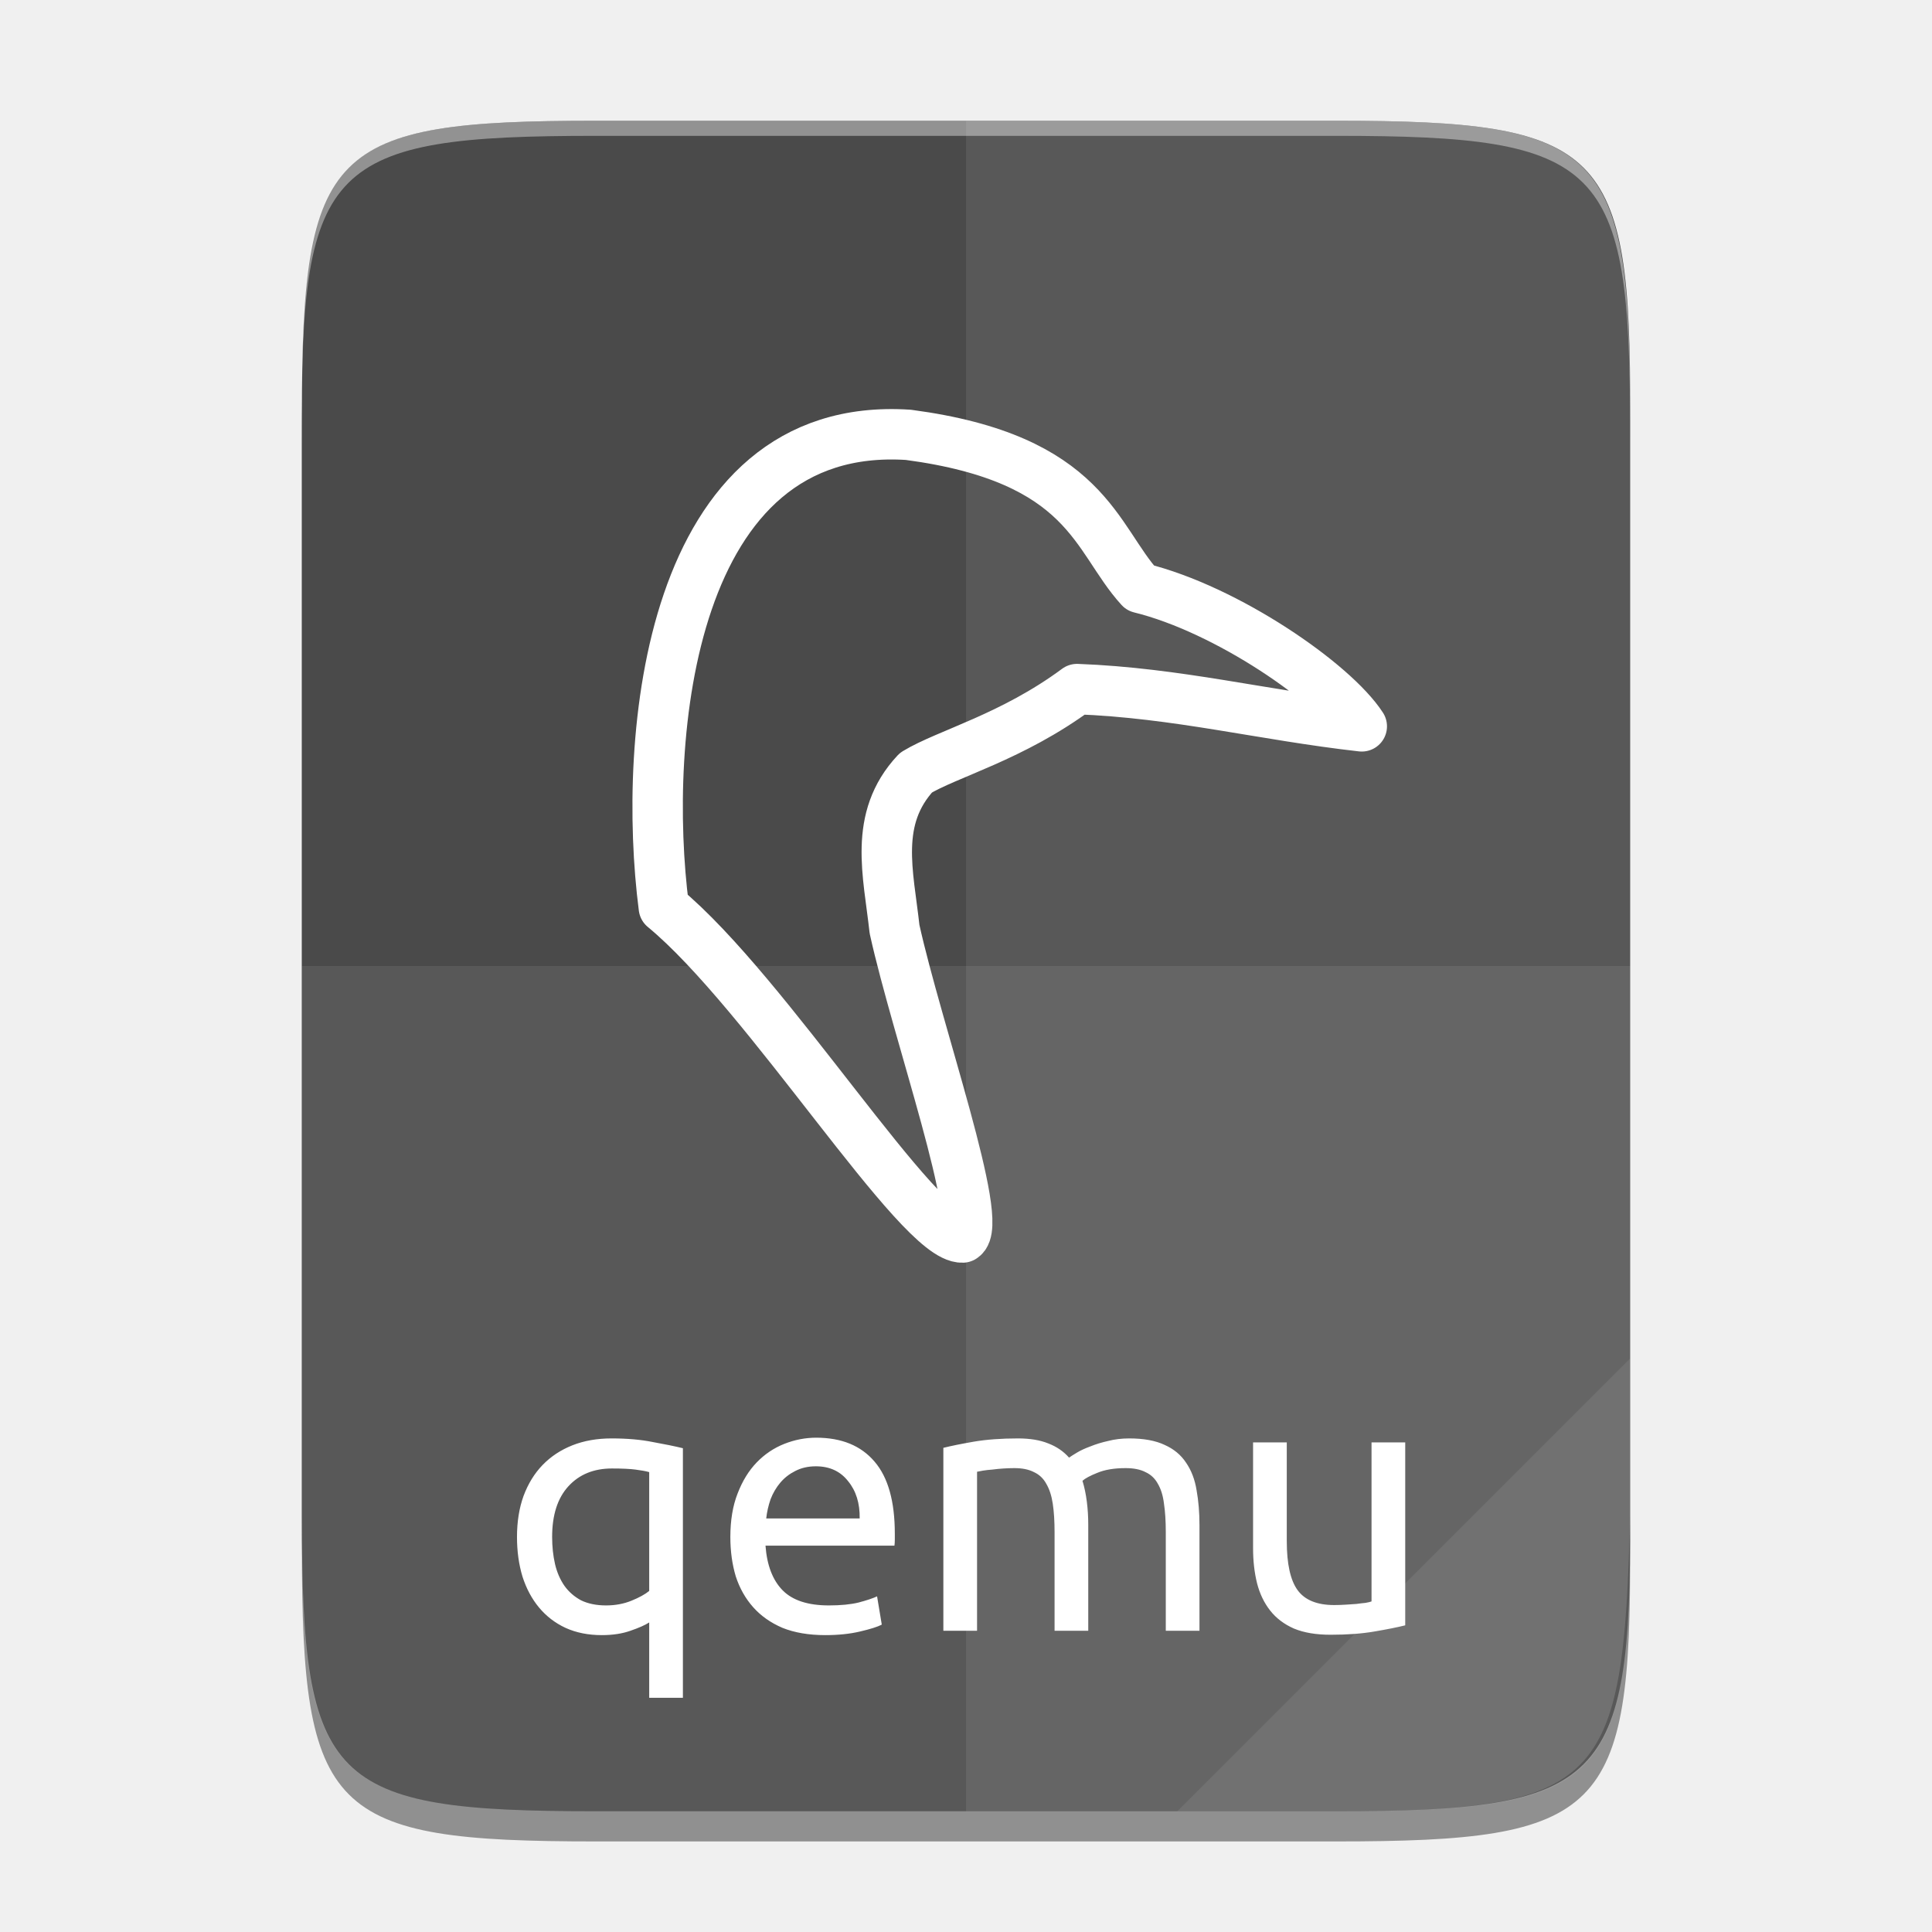
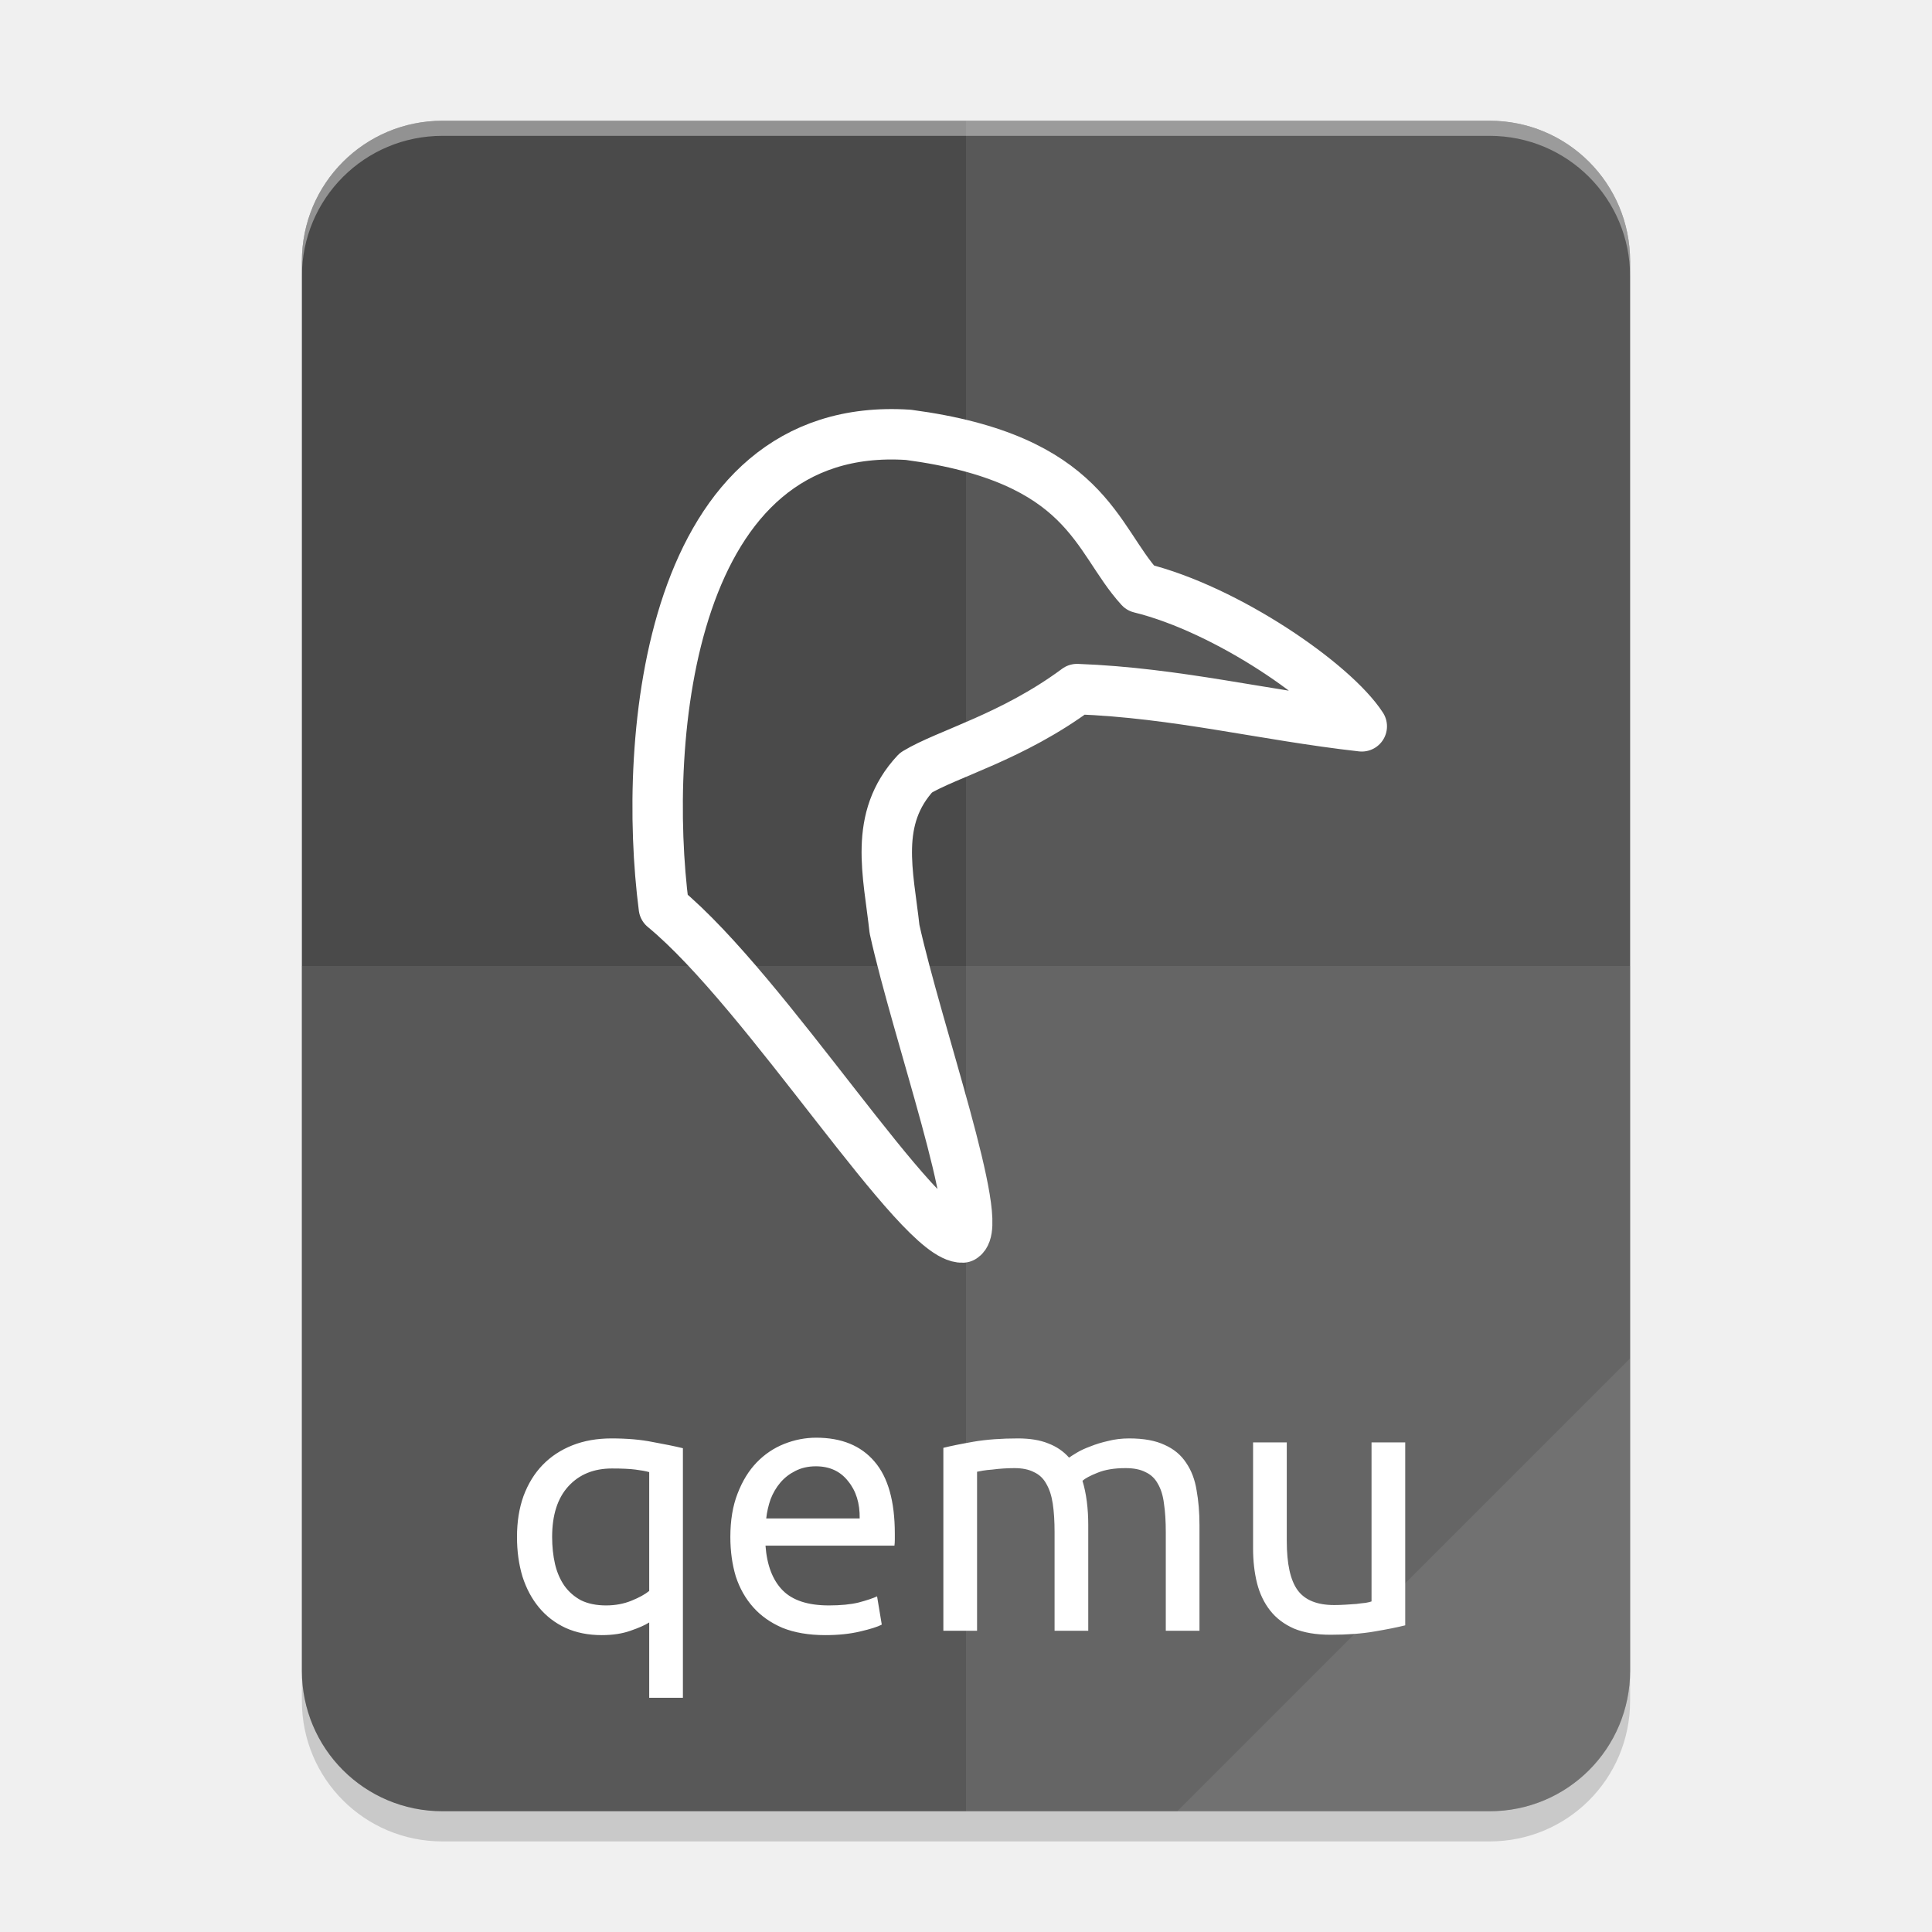
<svg xmlns="http://www.w3.org/2000/svg" style="display:inline;enable-background:new" version="1.0" id="svg11300" height="256" width="256">
  <defs id="defs3" />
  <g id="layer1" style="display:inline">
-     <g id="layer3" style="display:inline;opacity:0.4">
-       <path id="path848" d="m 177.074,20 c 35.296,0 39.093,3.625 38.92,38.994 V 132 205.006 C 216.168,240.375 212.37,244 177.074,244 H 78.92 C 43.625,244 40,240.375 40,205.006 V 132 58.994 C 40,23.625 43.625,20 78.92,20 Z" style="color:#000000;display:inline;overflow:visible;visibility:visible;fill:#000000;fill-opacity:1;fill-rule:nonzero;stroke:none;stroke-width:1;stroke-miterlimit:4;stroke-dasharray:none;marker:none;enable-background:accumulate" />
+     <g id="layer4-6" style="display:inline;enable-background:new;opacity:0.4" transform="translate(-1,-73)">
+       <path id="rect3" style="display:inline;opacity:0.4;fill:#000000;stroke-width:6.643;stroke-linecap:round;stroke-linejoin:round;paint-order:stroke markers fill;enable-background:new" d="m 41,201 v 97.371 C 41,308.691 49.309,317 59.629,317 H 198.371 C 208.691,317 217,308.691 217,298.371 V 201 Z" />
    </g>
-     <g style="display:inline" id="layer2">
-       <path id="rect4158" d="m 177.074,16 c 35.296,0 39.093,3.625 38.92,38.994 V 128 201.006 C 216.168,236.375 212.37,240 177.074,240 H 78.92 C 43.625,240 40,236.375 40,201.006 V 128 54.994 C 40,19.625 43.625,16 78.92,16 Z" style="color:#000000;display:inline;overflow:visible;visibility:visible;fill:#4a4a4a;fill-opacity:1;fill-rule:nonzero;stroke:none;stroke-width:1;stroke-miterlimit:4;stroke-dasharray:none;marker:none;enable-background:accumulate" />
+     <g id="layer2-7" style="display:inline;enable-background:new" transform="translate(-1,-15)">
+       <path id="rect2" style="display:inline;fill:#4a4a4a;fill-opacity:1;stroke-width:6.643;stroke-linecap:round;stroke-linejoin:round;paint-order:stroke markers fill;enable-background:new" d="M 59.629,31 C 49.309,31 41,39.309 41,49.629 V 236.371 C 41,246.691 49.309,255 59.629,255 H 198.371 C 208.691,255 217,246.691 217,236.371 V 49.629 C 217,39.309 208.693,31 198.373,31 Z" />
    </g>
-     <g style="display:inline" id="layer6">
+     <g style="display:inline;enable-background:new" id="layer6">
      <path id="path847" style="font-style:normal;font-variant:normal;font-weight:normal;font-stretch:normal;font-size:48px;line-height:1.25;font-family:ubuntu;-inkscape-font-specification:'ubuntu, Normal';font-variant-ligatures:normal;font-variant-caps:normal;font-variant-numeric:normal;font-feature-settings:normal;text-align:center;letter-spacing:0px;word-spacing:0px;writing-mode:lr-tb;text-anchor:middle;fill:#ffffff;fill-opacity:1;stroke:none;stroke-width:1" d="M 108.152 190.502 C 106.712 190.502 105.304 190.774 103.928 191.318 C 102.552 191.862 101.335 192.678 100.279 193.766 C 99.223 194.854 98.376 196.231 97.736 197.895 C 97.096 199.527 96.775 201.446 96.775 203.654 C 96.775 205.542 97.016 207.287 97.496 208.887 C 98.008 210.455 98.777 211.813 99.801 212.965 C 100.825 214.117 102.12 215.029 103.688 215.701 C 105.287 216.341 107.176 216.662 109.352 216.662 C 111.08 216.662 112.617 216.502 113.961 216.182 C 115.337 215.862 116.296 215.558 116.84 215.27 L 116.217 211.525 C 115.673 211.781 114.856 212.054 113.768 212.342 C 112.712 212.598 111.4 212.727 109.832 212.727 C 107.048 212.727 104.999 212.053 103.688 210.709 C 102.376 209.365 101.624 207.399 101.432 204.807 L 118.52 204.807 C 118.552 204.551 118.568 204.278 118.568 203.99 L 118.568 203.223 C 118.568 198.935 117.673 195.75 115.881 193.67 C 114.089 191.558 111.512 190.502 108.152 190.502 z M 81.033 190.598 C 79.113 190.598 77.384 190.902 75.848 191.51 C 74.312 192.118 73 192.982 71.912 194.102 C 70.824 195.222 69.977 196.598 69.369 198.23 C 68.793 199.83 68.504 201.638 68.504 203.654 C 68.504 205.542 68.745 207.287 69.225 208.887 C 69.737 210.487 70.472 211.862 71.432 213.014 C 72.392 214.166 73.56 215.061 74.936 215.701 C 76.344 216.341 77.944 216.662 79.736 216.662 C 81.176 216.662 82.441 216.47 83.529 216.086 C 84.649 215.702 85.479 215.334 86.023 214.982 L 86.023 224.965 L 90.488 224.965 L 90.488 191.895 C 89.432 191.639 88.104 191.366 86.504 191.078 C 84.936 190.758 83.113 190.598 81.033 190.598 z M 134.889 190.598 C 132.681 190.598 130.727 190.741 129.031 191.029 C 127.367 191.317 126.024 191.59 125 191.846 L 125 216.086 L 129.465 216.086 L 129.465 195.014 C 129.593 194.982 129.848 194.933 130.232 194.869 C 130.616 194.805 131.032 194.759 131.48 194.727 C 131.96 194.663 132.457 194.614 132.969 194.582 C 133.481 194.55 133.96 194.533 134.408 194.533 C 135.464 194.533 136.328 194.71 137 195.062 C 137.704 195.382 138.249 195.894 138.633 196.598 C 139.049 197.302 139.336 198.182 139.496 199.238 C 139.656 200.294 139.736 201.557 139.736 203.029 L 139.736 216.086 L 144.199 216.086 L 144.199 202.07 C 144.199 200.982 144.136 199.941 144.008 198.949 C 143.88 197.957 143.688 197.045 143.432 196.213 C 143.784 195.893 144.44 195.542 145.4 195.158 C 146.392 194.742 147.641 194.533 149.145 194.533 C 150.233 194.533 151.111 194.71 151.783 195.062 C 152.487 195.382 153.032 195.894 153.416 196.598 C 153.832 197.302 154.104 198.182 154.232 199.238 C 154.392 200.294 154.473 201.557 154.473 203.029 L 154.473 216.086 L 158.936 216.086 L 158.936 202.07 C 158.936 200.406 158.809 198.869 158.553 197.461 C 158.329 196.053 157.864 194.838 157.16 193.814 C 156.488 192.79 155.544 192.005 154.328 191.461 C 153.112 190.885 151.545 190.598 149.625 190.598 C 148.633 190.598 147.704 190.71 146.84 190.934 C 145.976 191.126 145.192 191.366 144.488 191.654 C 143.784 191.91 143.193 192.183 142.713 192.471 C 142.233 192.759 141.88 192.983 141.656 193.143 C 140.92 192.311 140.008 191.686 138.92 191.27 C 137.832 190.822 136.489 190.598 134.889 190.598 z M 166.039 191.125 L 166.039 205.143 C 166.039 206.839 166.216 208.389 166.568 209.797 C 166.92 211.173 167.497 212.374 168.297 213.398 C 169.097 214.422 170.153 215.221 171.465 215.797 C 172.777 216.341 174.393 216.613 176.312 216.613 C 178.52 216.613 180.455 216.47 182.119 216.182 C 183.815 215.894 185.175 215.621 186.199 215.365 L 186.199 191.125 L 181.736 191.125 L 181.736 212.197 C 181.576 212.261 181.304 212.327 180.92 212.391 C 180.568 212.423 180.169 212.469 179.721 212.533 C 179.273 212.565 178.791 212.597 178.279 212.629 C 177.767 212.661 177.271 212.678 176.791 212.678 C 174.519 212.678 172.903 212.021 171.943 210.709 C 170.983 209.397 170.504 207.222 170.504 204.182 L 170.504 191.125 L 166.039 191.125 z M 108.104 194.293 C 109.928 194.293 111.353 194.95 112.377 196.262 C 113.433 197.542 113.944 199.189 113.912 201.205 L 101.527 201.205 C 101.623 200.341 101.816 199.494 102.104 198.662 C 102.424 197.83 102.856 197.093 103.4 196.453 C 103.944 195.813 104.601 195.302 105.369 194.918 C 106.169 194.502 107.08 194.293 108.104 194.293 z M 81.08 194.582 C 82.424 194.582 83.465 194.631 84.201 194.727 C 84.969 194.823 85.575 194.935 86.023 195.062 L 86.023 210.807 C 85.479 211.255 84.696 211.686 83.672 212.102 C 82.648 212.518 81.528 212.727 80.312 212.727 C 79.033 212.727 77.928 212.503 77 212.055 C 76.104 211.575 75.369 210.933 74.793 210.133 C 74.217 209.301 73.801 208.342 73.545 207.254 C 73.289 206.134 73.16 204.934 73.16 203.654 C 73.16 200.742 73.88 198.502 75.32 196.934 C 76.76 195.366 78.68 194.582 81.08 194.582 z " />
      <path style="display:inline;fill:none;stroke:#ffffff;stroke-width:6.68;stroke-linecap:butt;stroke-linejoin:round;stroke-miterlimit:4;stroke-dasharray:none;stroke-opacity:1;enable-background:new" d="m 87.964,120.251 c 13.694,11.291 33.8,43.967 39.583,43.725 3.035,-1.757 -6.012,-27.244 -9.018,-40.866 -0.799,-7.36 -2.857,-14.621 2.84,-20.728 4.142,-2.516 12.77,-4.723 21.344,-11.075 13.287,0.498 24.735,3.478 37.73,4.936 C 176.739,90.528 162.588,80.731 151.072,77.905 145.11,71.389 144.144,60.773 120.372,57.62 88.521,55.519 85.054,97.796 87.964,120.251 Z" id="path859" />
    </g>
-     <g style="display:inline" id="layer5">
-       <path id="path4255" d="m 40.005,128 v 73.007 C 39.832,236.375 43.63,240 78.926,240 H 177.079 C 212.375,240 215.082,236.363 216,201.007 V 128 Z" style="color:#000000;display:inline;overflow:visible;visibility:visible;opacity:0.08;fill:#ffffff;fill-opacity:1;fill-rule:nonzero;stroke:none;stroke-width:1;marker:none;enable-background:accumulate" />
-       <path id="path931" d="M 78.926,16 C 43.63,16 39.832,19.626 40.005,54.994 v 2 C 39.832,21.626 43.63,18 78.926,18 H 177.079 C 212.375,18 216,21.626 216,56.994 v -2 C 216,19.626 212.375,16 177.079,16 Z" style="color:#000000;display:inline;overflow:visible;visibility:visible;opacity:0.4;fill:#ffffff;fill-opacity:1;fill-rule:nonzero;stroke:none;stroke-width:1;marker:none;enable-background:accumulate" />
-       <path id="path4231" d="m 128.003,16 v 224 h 49.077 C 212.375,240 215.082,236.363 216,201.007 V 128 54.993 C 216,19.625 212.375,16 177.079,16 Z" style="color:#000000;display:inline;overflow:visible;visibility:visible;opacity:0.08;fill:#ffffff;fill-opacity:1;fill-rule:nonzero;stroke:none;stroke-width:1;marker:none;enable-background:accumulate" />
-       <path id="path4254" d="m 156.003,240 60,-60 v 22.484 C 215.95,236.48 212.2,240 177.828,240 Z" style="color:#000000;display:inline;overflow:visible;visibility:visible;opacity:0.08;fill:#ffffff;fill-opacity:1;fill-rule:nonzero;stroke:none;stroke-width:8;stroke-linecap:butt;stroke-linejoin:miter;stroke-miterlimit:4;stroke-dasharray:none;stroke-dashoffset:0;stroke-opacity:1;marker:none;enable-background:accumulate" />
+     <g id="layer3-3" style="display:inline;enable-background:new">
+       <path id="path3" style="display:inline;opacity:0.08;fill:#ffffff;stroke-width:6.643;stroke-linecap:round;stroke-linejoin:round;paint-order:stroke markers fill;enable-background:new" d="m 40,128 v 93.371 C 40,231.691 48.309,240 58.629,240 H 197.371 C 207.691,240 216,231.691 216,221.371 V 128 Z" />
+       <path id="path8" style="display:inline;opacity:0.08;fill:#ffffff;stroke-width:6.643;stroke-linecap:round;stroke-linejoin:round;paint-order:stroke markers fill;enable-background:new" d="m 216,180 -60,60 h 41.371 C 207.691,240 216,231.691 216,221.371 Z" />
+       <path id="path1" style="display:inline;opacity:0.4;fill:#ffffff;stroke-width:6.643;stroke-linecap:round;stroke-linejoin:round;paint-order:stroke markers fill;enable-background:new" d="M 58.629,16 C 48.309,16 40,24.309 40,34.629 v 2 C 40,26.309 48.309,18 58.629,18 H 197.371 C 207.691,18 216,26.309 216,36.629 v -2 C 216,24.309 207.691,16 197.371,16 Z" />
+       <path id="path2" style="display:inline;opacity:0.08;fill:#ffffff;stroke-width:6.643;stroke-linecap:round;stroke-linejoin:round;paint-order:stroke markers fill;enable-background:new" d="m 128,16 v 224 h 69.371 C 207.691,240 216,231.691 216,221.371 V 34.629 C 216,24.309 207.693,16 197.373,16 Z" />
    </g>
  </g>
</svg>
